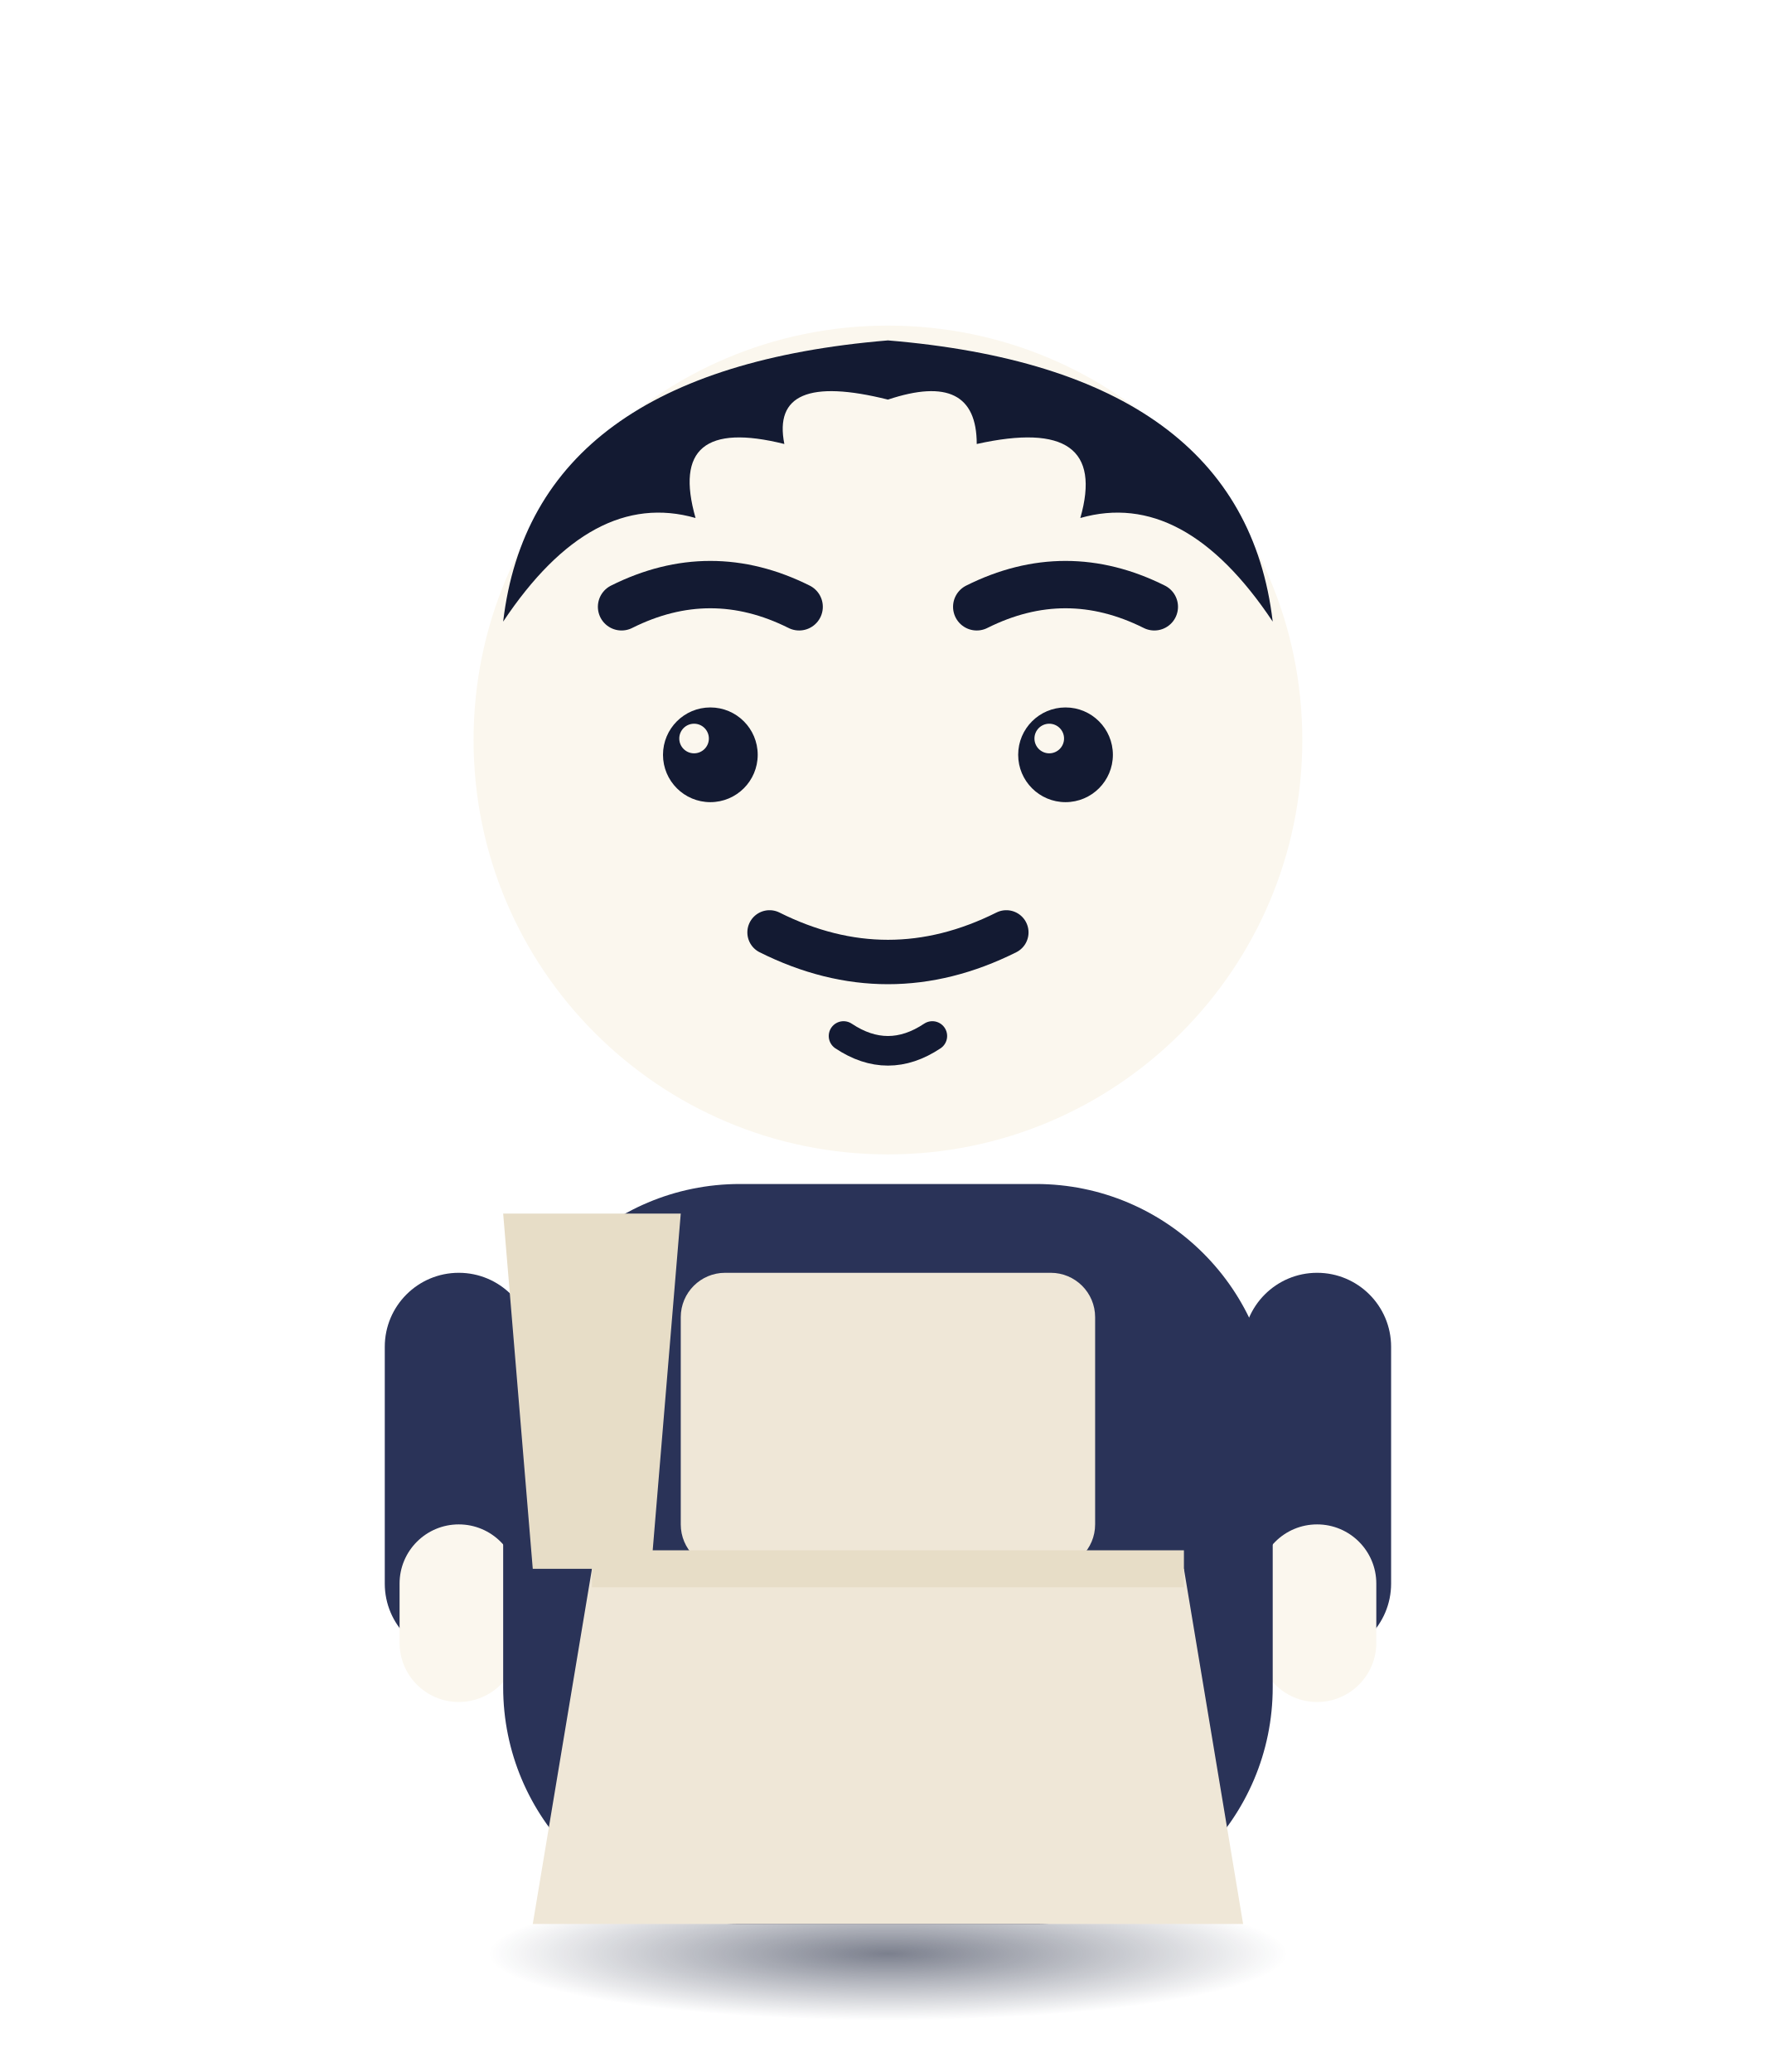
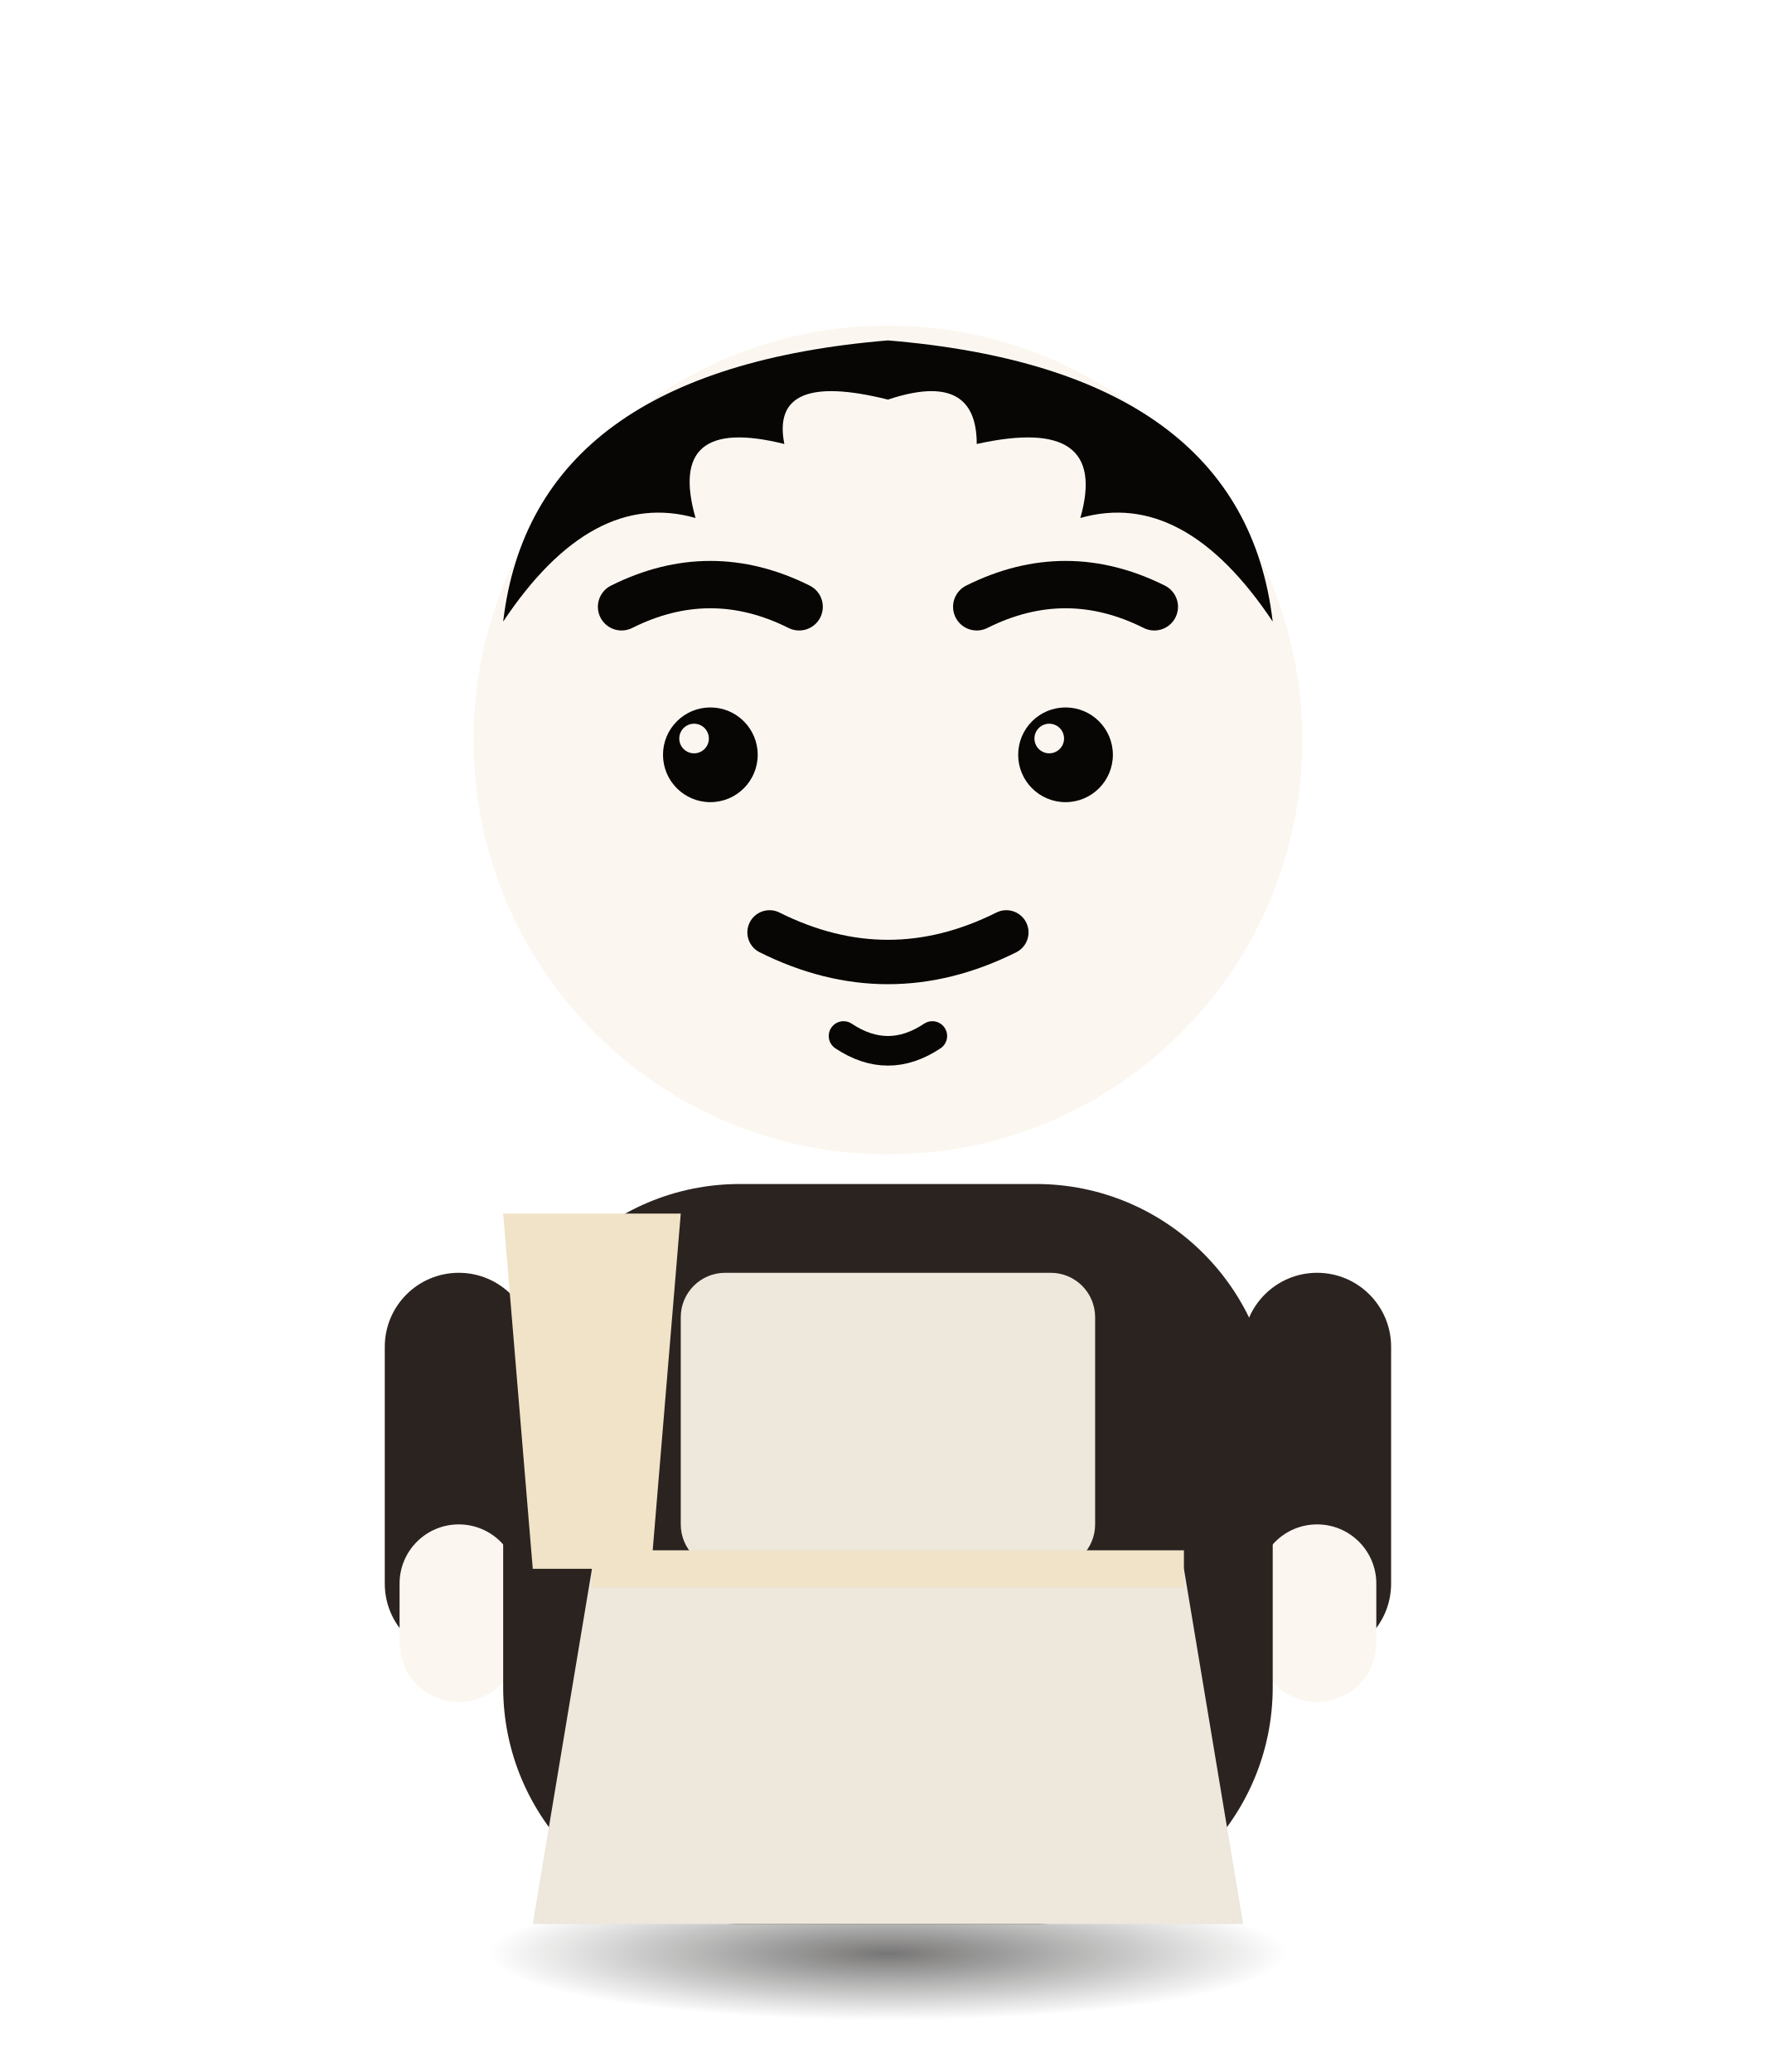
<svg xmlns="http://www.w3.org/2000/svg" viewBox="0 0 120 140">
  <defs>
    <radialGradient id="sh">
-       <stop offset="0%" stop-color="#0F1730" stop-opacity=".55" />
-       <stop offset="100%" stop-color="#0F1730" stop-opacity="0" />
+       <stop offset="0%" stop-color="#080605" stop-opacity=".55" />
+       <stop offset="100%" stop-color="#080605" stop-opacity="0" />
    </radialGradient>
  </defs>
  <ellipse cx="60" cy="132" rx="27" ry="4.5" fill="url(#sh)" />
-   <rect x="26" y="86" width="10" height="26" rx="5" fill="#2A3358" />
-   <rect x="27" y="103" width="8" height="12" rx="4" fill="#FBF7EE" />
-   <rect x="84" y="86" width="10" height="26" rx="5" fill="#2A3358" />
-   <rect x="85" y="103" width="8" height="12" rx="4" fill="#FBF7EE" />
-   <rect x="34" y="80" width="52" height="50" rx="16" fill="#2A3358" />
-   <rect x="46" y="86" width="28" height="20" rx="3" fill="#EFE7D7" />
-   <path d="M40 106 L80 106 L84 130 L36 130 Z" fill="#EFE7D7" />
-   <path d="M40 106 H80" stroke="#E7DDC7" stroke-width="2.5" />
-   <path d="M34 82 L46 82 L44 106 L36 106 Z" fill="#E7DDC7" />
-   <circle cx="60" cy="50" r="28" fill="#FBF7EE" />
-   <path d="M34 42 Q36 25 60 23 Q84 25 86 42 Q80 33 73 35 Q75 28 66 30 Q66 25 60 27 Q52 25 53 30 Q45 28 47 35 Q40 33 34 42 Z" fill="#131A32" />
-   <path d="M42 41 Q48 38 54 41" stroke="#131A32" stroke-width="3.2" fill="none" stroke-linecap="round" />
-   <path d="M66 41 Q72 38 78 41" stroke="#131A32" stroke-width="3.2" fill="none" stroke-linecap="round" />
-   <circle cx="48" cy="51" r="3.2" fill="#131A32" />
-   <circle cx="72" cy="51" r="3.2" fill="#131A32" />
-   <circle cx="46.9" cy="49.9" r="1" fill="#FBF7EE" />
-   <circle cx="70.9" cy="49.9" r="1" fill="#FBF7EE" />
-   <path d="M52 63 Q60 67 68 63" stroke="#131A32" stroke-width="3" fill="none" stroke-linecap="round" />
-   <path d="M57 70 Q60 72 63 70" stroke="#131A32" stroke-width="2" fill="none" stroke-linecap="round" />
+   <rect x="26" y="86" width="10" height="26" rx="5" fill="#2B2320" />
+   <rect x="27" y="103" width="8" height="12" rx="4" fill="#FBF7F0" />
+   <rect x="84" y="86" width="10" height="26" rx="5" fill="#2B2320" />
+   <rect x="85" y="103" width="8" height="12" rx="4" fill="#FBF7F0" />
+   <rect x="34" y="80" width="52" height="50" rx="16" fill="#2B2320" />
+   <rect x="46" y="86" width="28" height="20" rx="3" fill="#EDE7DC" />
+   <path d="M40 106 L80 106 L84 130 L36 130 Z" fill="#EDE7DC" />
+   <path d="M40 106 H80" stroke="#F0E3C8" stroke-width="2.5" />
+   <path d="M34 82 L46 82 L44 106 L36 106 Z" fill="#F0E3C8" />
+   <circle cx="60" cy="50" r="28" fill="#FBF7F0" />
+   <path d="M34 42 Q36 25 60 23 Q84 25 86 42 Q80 33 73 35 Q75 28 66 30 Q66 25 60 27 Q52 25 53 30 Q45 28 47 35 Q40 33 34 42 Z" fill="#080605" />
+   <path d="M42 41 Q48 38 54 41" stroke="#080605" stroke-width="3.2" fill="none" stroke-linecap="round" />
+   <path d="M66 41 Q72 38 78 41" stroke="#080605" stroke-width="3.2" fill="none" stroke-linecap="round" />
+   <circle cx="48" cy="51" r="3.2" fill="#080605" />
+   <circle cx="72" cy="51" r="3.2" fill="#080605" />
+   <circle cx="46.9" cy="49.9" r="1" fill="#FBF7F0" />
+   <circle cx="70.9" cy="49.9" r="1" fill="#FBF7F0" />
+   <path d="M52 63 Q60 67 68 63" stroke="#080605" stroke-width="3" fill="none" stroke-linecap="round" />
+   <path d="M57 70 Q60 72 63 70" stroke="#080605" stroke-width="2" fill="none" stroke-linecap="round" />
</svg>
